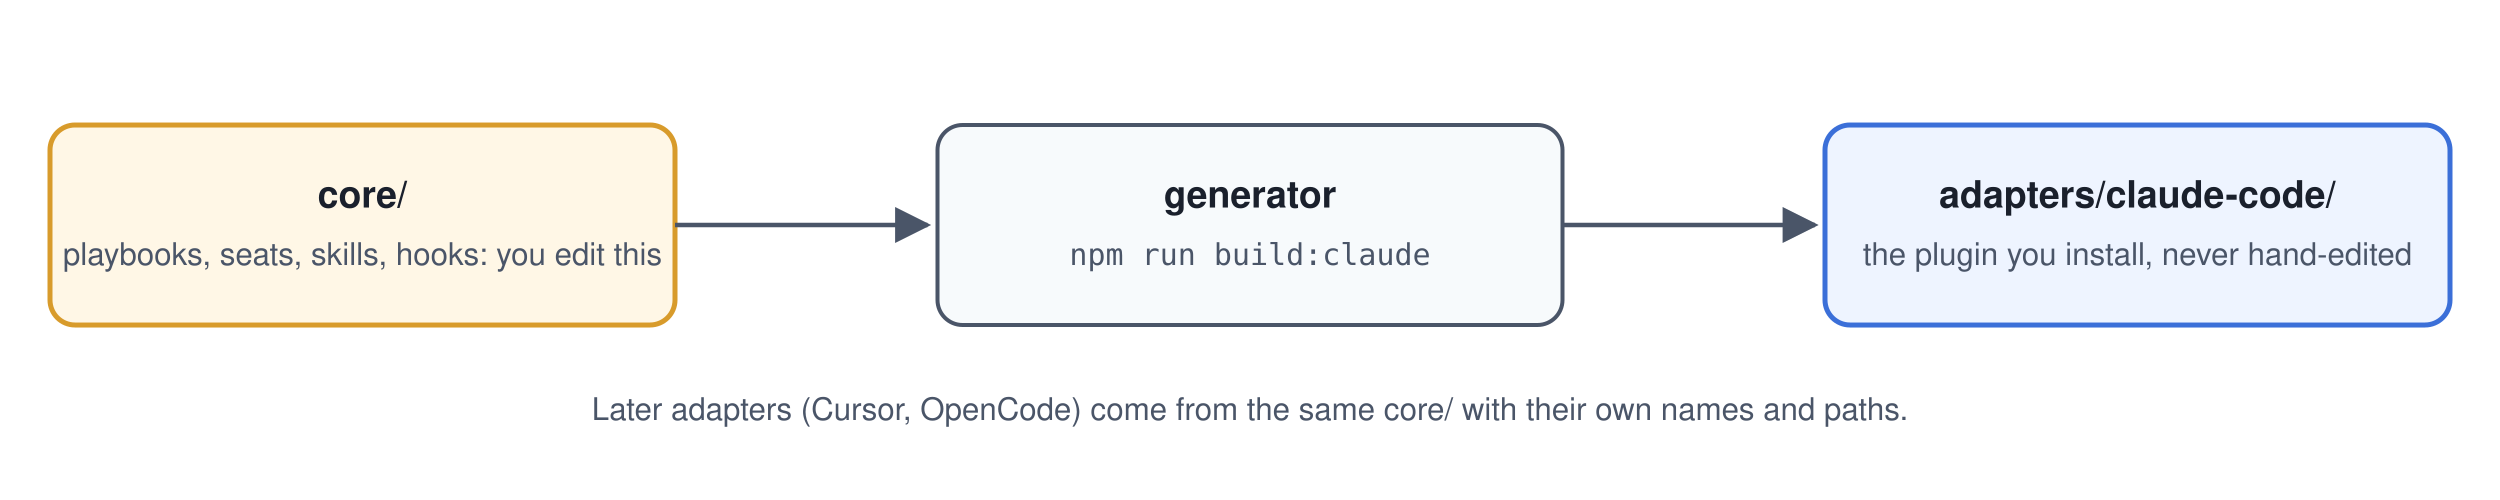
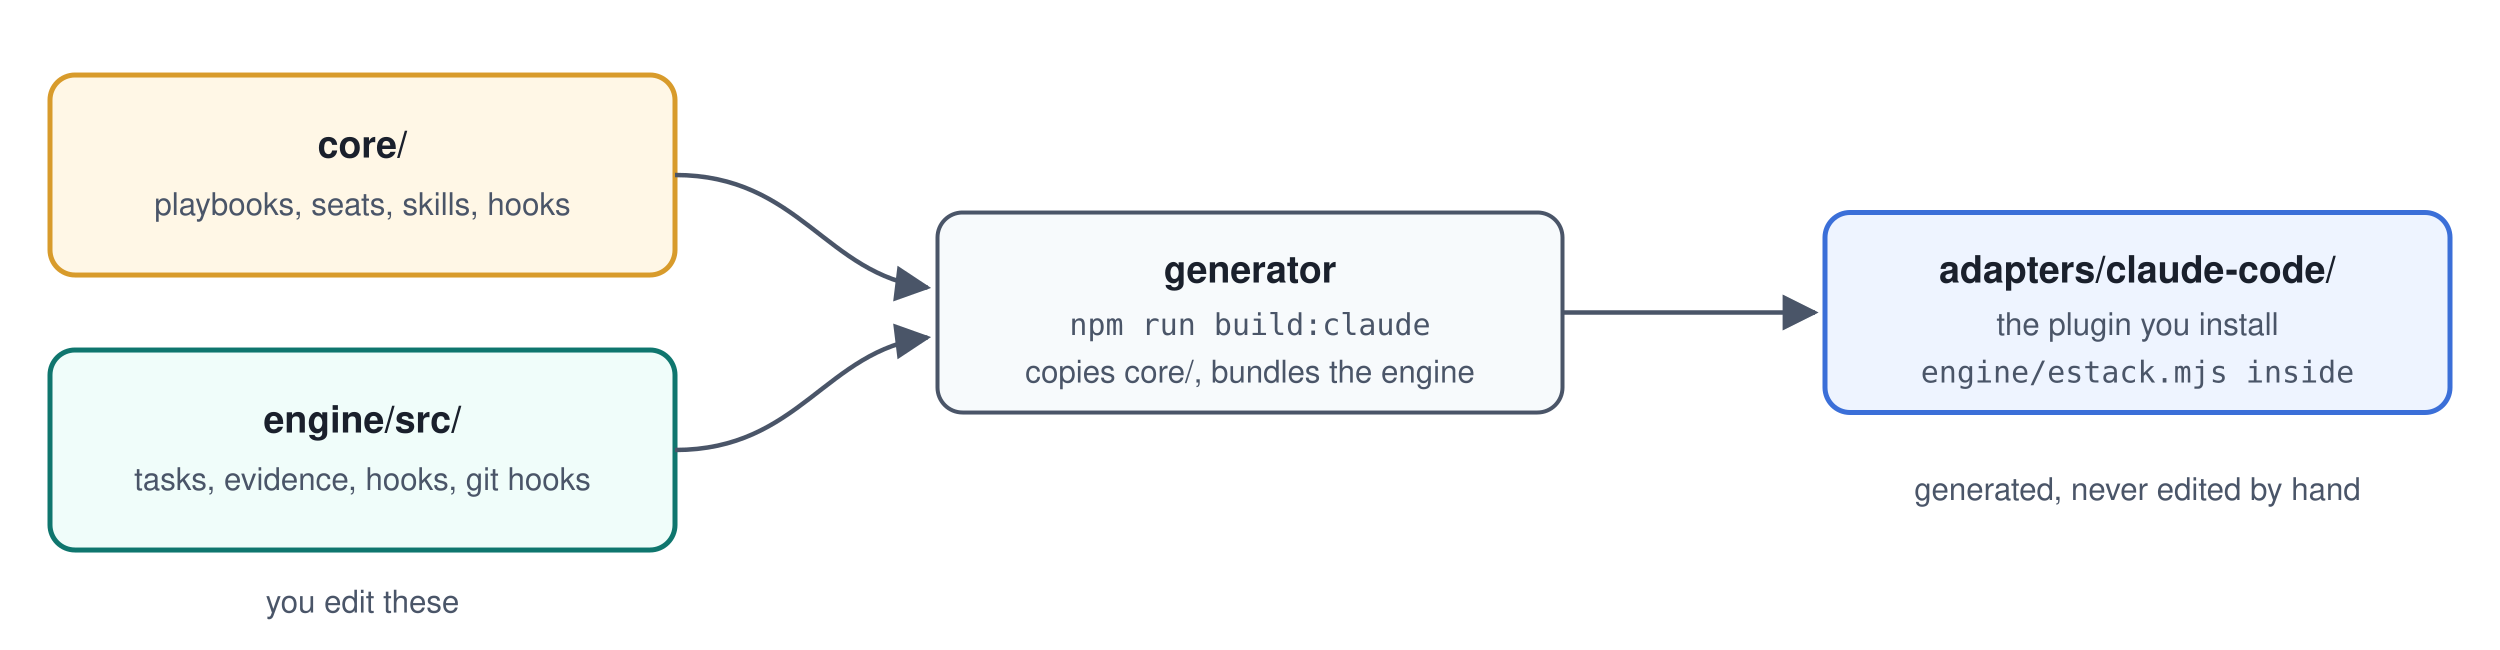
- <svg xmlns="http://www.w3.org/2000/svg" width="1000" height="200" viewBox="0 0 1000 200" font-family="-apple-system, BlinkMacSystemFont, 'Segoe UI', Helvetica, Arial, sans-serif">
+ <svg xmlns="http://www.w3.org/2000/svg" width="1000" height="260" viewBox="0 0 1000 260" font-family="-apple-system, BlinkMacSystemFont, 'Segoe UI', Helvetica, Arial, sans-serif">
  <defs>
    <marker id="a" viewBox="0 0 10 10" refX="9" refY="5" markerWidth="8" markerHeight="8" orient="auto">
      <path d="M0,0 L10,5 L0,10 z" fill="#4a5568" />
    </marker>
  </defs>
  <style>
    .t { font-size: 15px; font-weight: 700; fill: #1a202c; }
    .s { font-size: 12.5px; fill: #4a5568; }
    .c { font-size: 12px; fill: #4a5568; font-family: ui-monospace, Menlo, Consolas, monospace; }
  </style>
-   <rect width="1000" height="200" fill="#ffffff" />
-   <rect x="20" y="50" width="250" height="80" rx="10" fill="#fff7e6" stroke="#d89b2b" stroke-width="2" />
-   <text x="145" y="83" text-anchor="middle" class="t">core/</text>
-   <text x="145" y="106" text-anchor="middle" class="s">playbooks, seats, skills, hooks: you edit this</text>
-   <rect x="375" y="50" width="250" height="80" rx="10" fill="#f7fafc" stroke="#4a5568" stroke-width="1.6" />
-   <text x="500" y="83" text-anchor="middle" class="t">generator</text>
-   <text x="500" y="106" text-anchor="middle" class="c">npm run build:claude</text>
-   <rect x="730" y="50" width="250" height="80" rx="10" fill="#eef4ff" stroke="#3b6fd8" stroke-width="2" />
-   <text x="855" y="83" text-anchor="middle" class="t">adapters/claude-code/</text>
-   <text x="855" y="106" text-anchor="middle" class="s">the plugin you install, never hand-edited</text>
-   <path d="M270,90 H371" stroke="#4a5568" stroke-width="1.8" marker-end="url(#a)" />
-   <path d="M625,90 H726" stroke="#4a5568" stroke-width="1.8" marker-end="url(#a)" />
-   <text x="500" y="168" text-anchor="middle" class="s">Later adapters (Cursor, OpenCode) come from the same core/ with their own names and paths.</text>
+   <rect width="1000" height="260" fill="#ffffff" />
+   <rect x="20" y="30" width="250" height="80" rx="10" fill="#fff7e6" stroke="#d89b2b" stroke-width="2" />
+   <text x="145" y="63" text-anchor="middle" class="t">core/</text>
+   <text x="145" y="86" text-anchor="middle" class="s">playbooks, seats, skills, hooks</text>
+   <rect x="20" y="140" width="250" height="80" rx="10" fill="#f0fdfa" stroke="#0f766e" stroke-width="2" />
+   <text x="145" y="173" text-anchor="middle" class="t">engine/src/</text>
+   <text x="145" y="196" text-anchor="middle" class="s">tasks, evidence, hooks, git hooks</text>
+   <rect x="375" y="85" width="250" height="80" rx="10" fill="#f7fafc" stroke="#4a5568" stroke-width="1.6" />
+   <text x="500" y="113" text-anchor="middle" class="t">generator</text>
+   <text x="500" y="134" text-anchor="middle" class="c">npm run build:claude</text>
+   <text x="500" y="153" text-anchor="middle" class="s">copies core/, bundles the engine</text>
+   <rect x="730" y="85" width="250" height="80" rx="10" fill="#eef4ff" stroke="#3b6fd8" stroke-width="2" />
+   <text x="855" y="113" text-anchor="middle" class="t">adapters/claude-code/</text>
+   <text x="855" y="134" text-anchor="middle" class="s">the plugin you install</text>
+   <text x="855" y="153" text-anchor="middle" class="c">engine/estack.mjs inside</text>
+   <path d="M270,70 C 320,70 330,110 371,115" stroke="#4a5568" stroke-width="1.8" fill="none" marker-end="url(#a)" />
+   <path d="M270,180 C 320,180 330,140 371,135" stroke="#4a5568" stroke-width="1.8" fill="none" marker-end="url(#a)" />
+   <path d="M625,125 H726" stroke="#4a5568" stroke-width="1.8" marker-end="url(#a)" />
+   <text x="145" y="245" text-anchor="middle" class="s">you edit these</text>
+   <text x="855" y="200" text-anchor="middle" class="s">generated, never edited by hand</text>
</svg>
